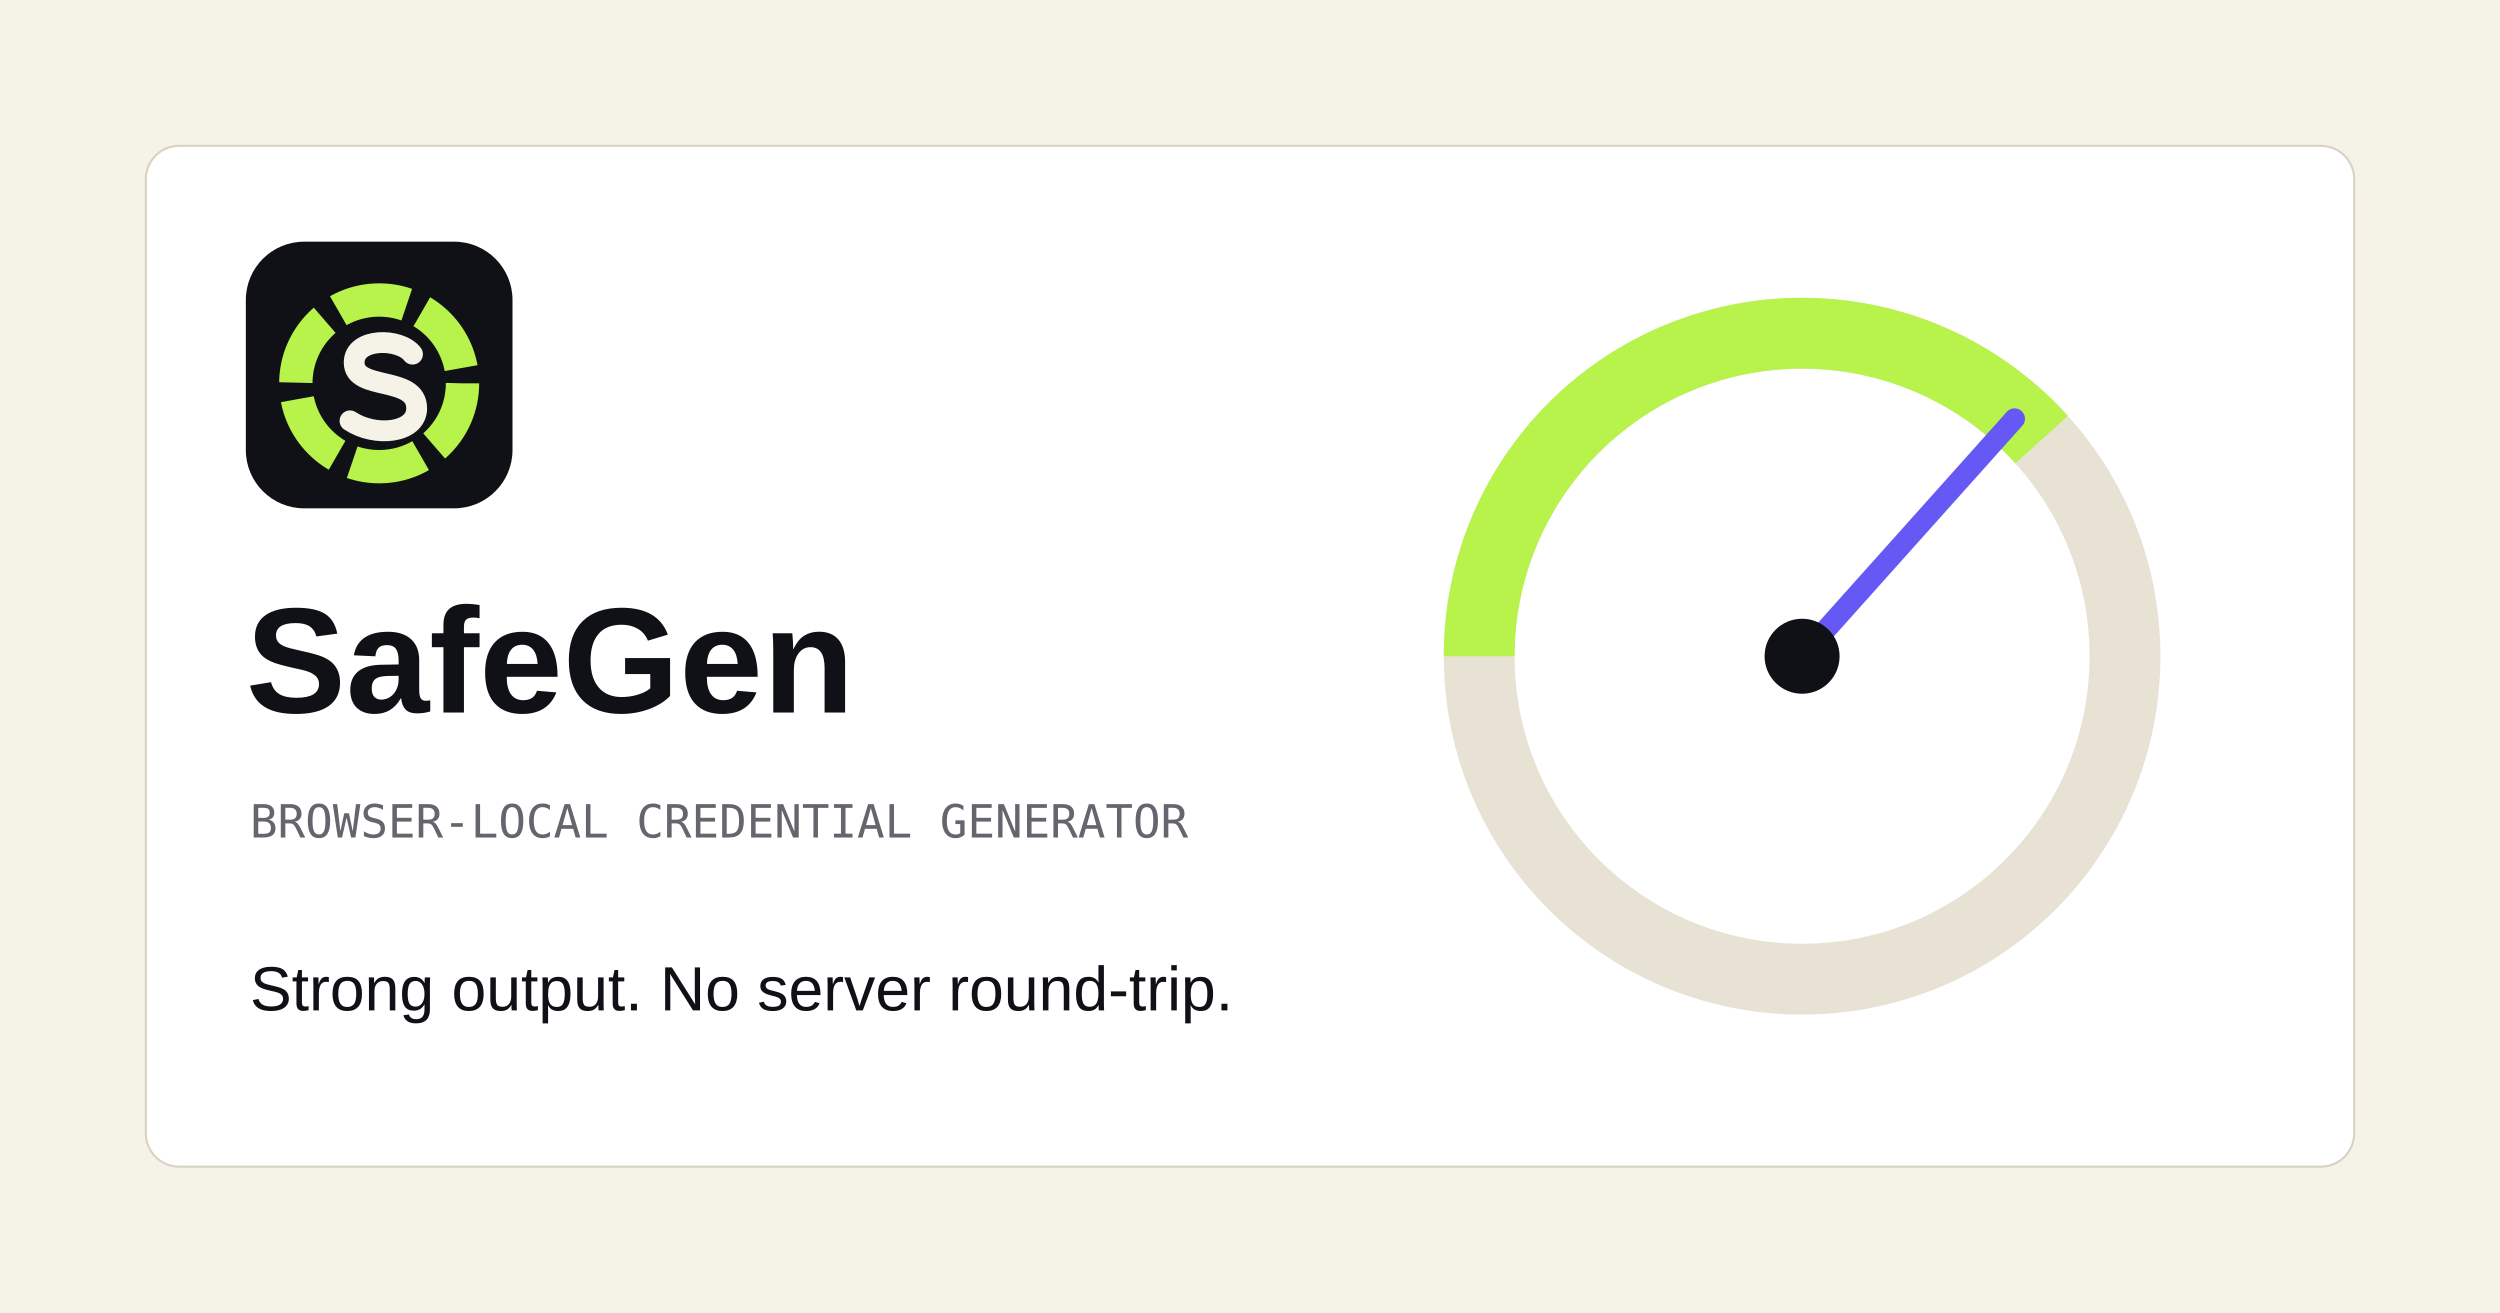
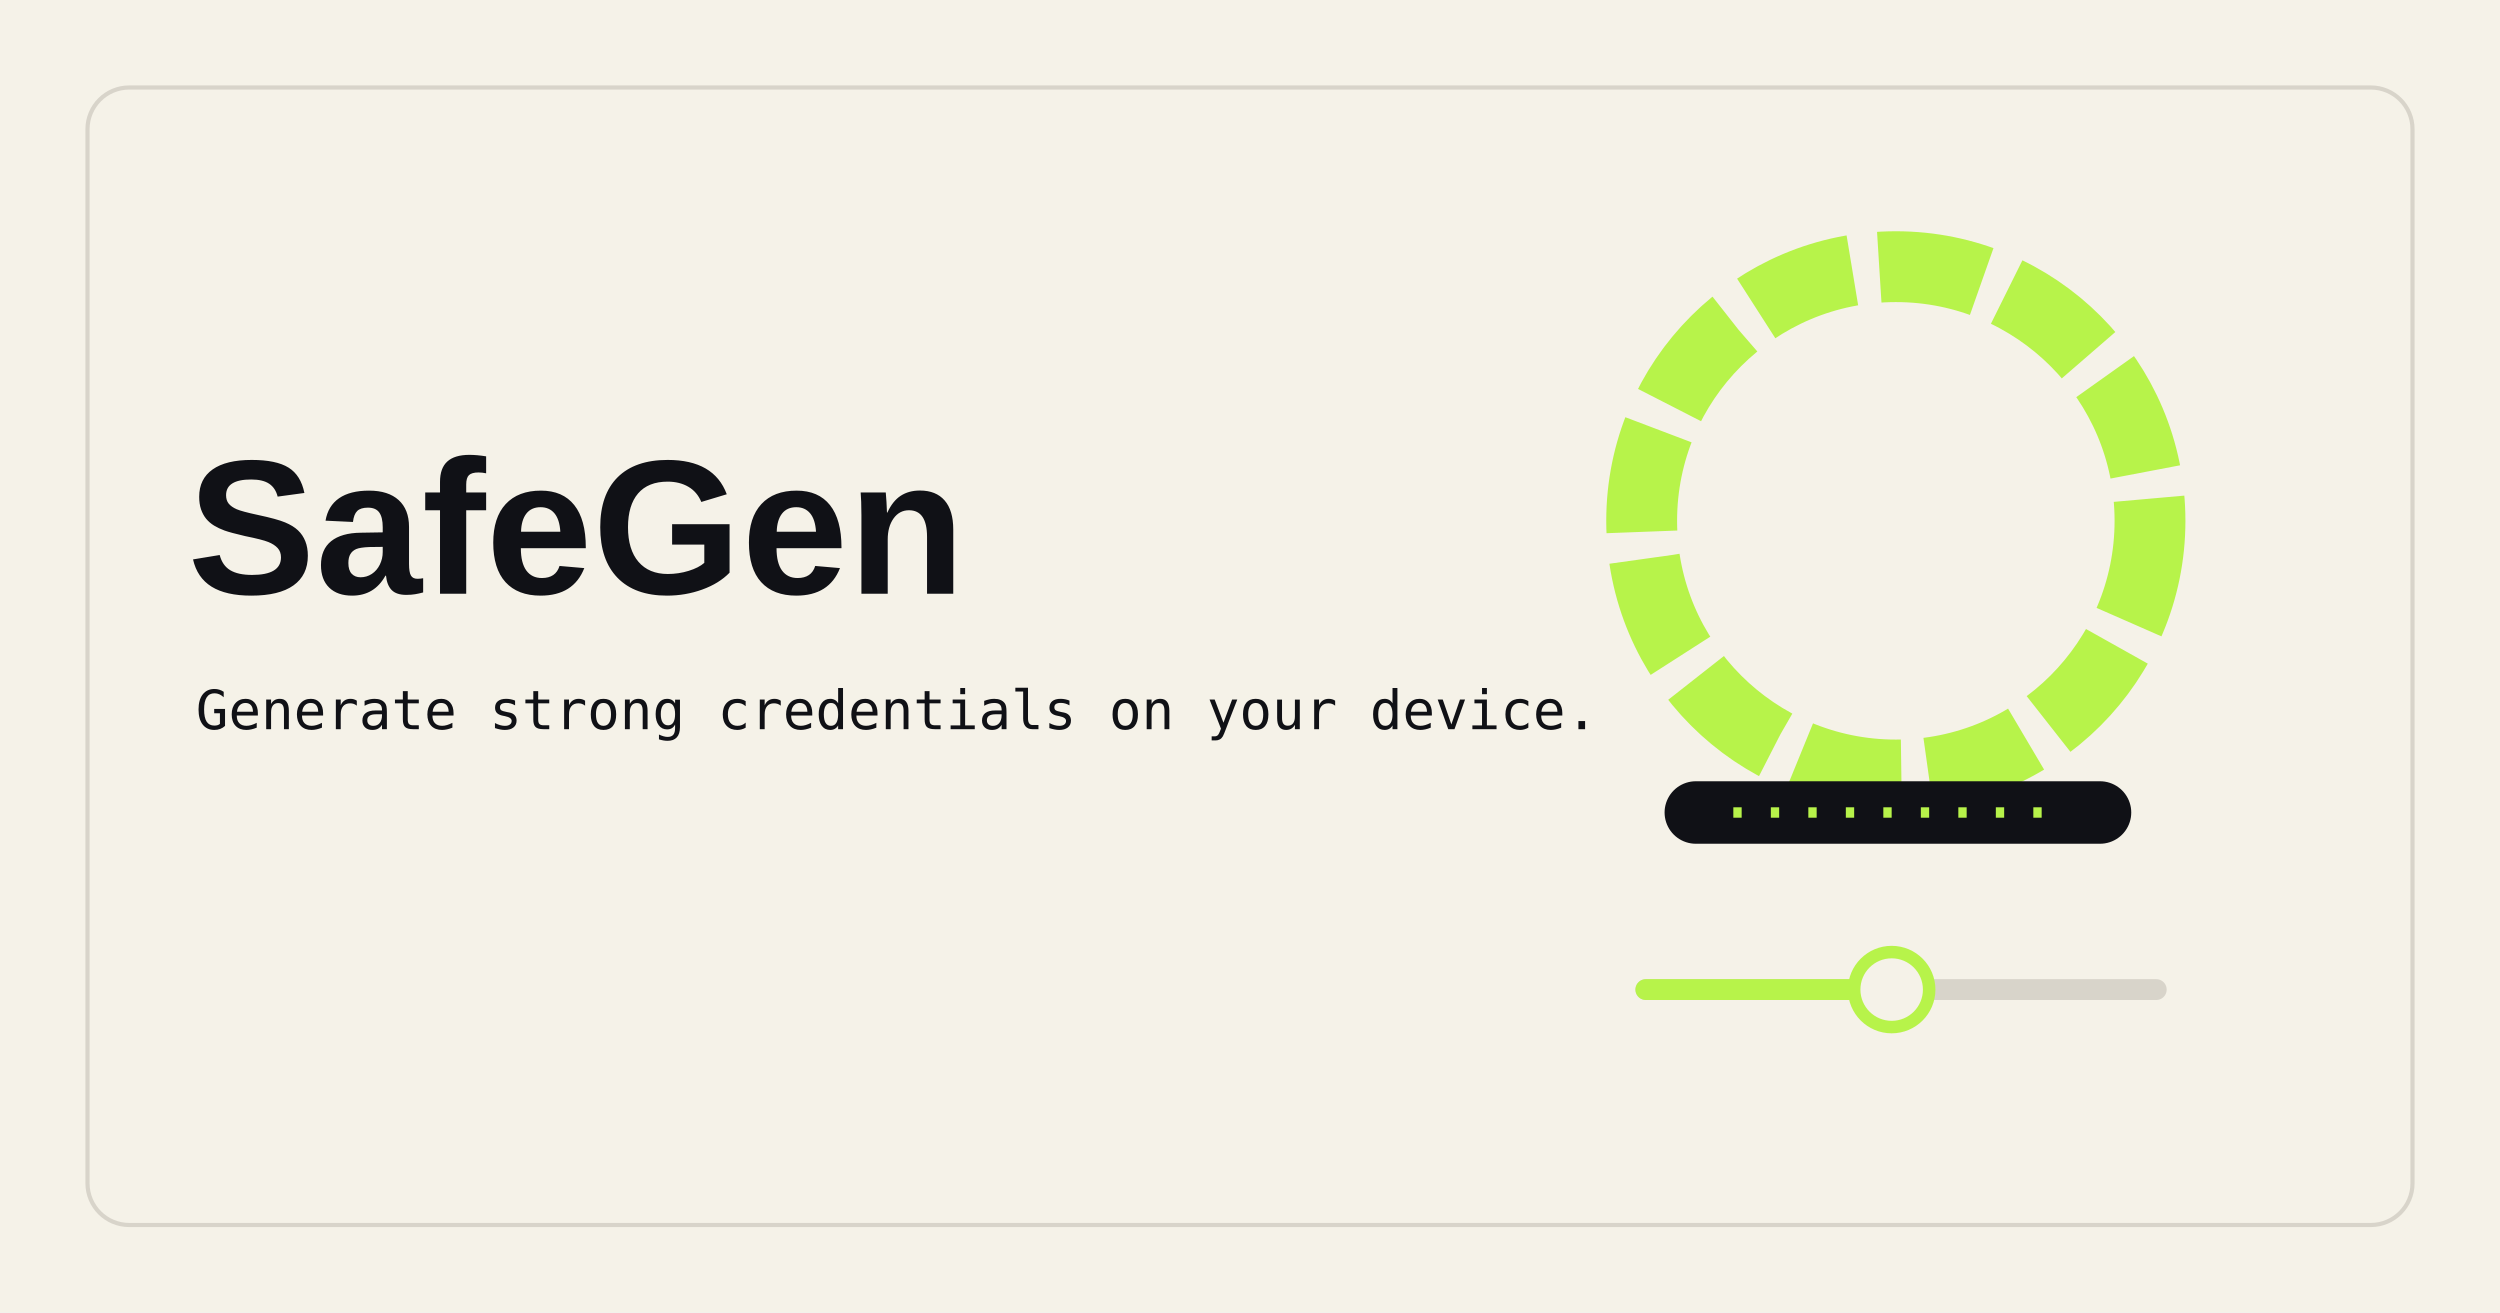
- <svg xmlns="http://www.w3.org/2000/svg" viewBox="0 0 1200 630" role="img" aria-labelledby="title">
+ <svg xmlns="http://www.w3.org/2000/svg" viewBox="0 0 1200 630" role="img" aria-labelledby="title desc">
  <rect width="1200" height="630" fill="#F5F2E8" />
-   <rect x="70" y="70" width="1060" height="490" rx="16" fill="#FFFFFF" stroke="#D8D2C3" />
-   <circle cx="865" cy="315" r="155" fill="none" stroke="#E8E2D5" stroke-width="34" />
-   <path d="M710 315a155 155 0 0 1 270-104" fill="none" stroke="#B7F34A" stroke-width="34" />
-   <path d="m865 315 102-114" stroke="#6558F5" stroke-width="10" stroke-linecap="round" />
-   <circle cx="865" cy="315" r="18" fill="#101116" />
-   <g transform="translate(118 116) scale(2)">
-     <rect width="64" height="64" rx="14" fill="#101116" />
-     <circle cx="32" cy="34" r="20" fill="none" stroke="#B7F34A" stroke-width="8" stroke-dasharray="17 4" />
-     <path d="M40 27c-3-4-14-4-14 2 0 7 15 3 15 11 0 6-10 7-16 3" fill="none" stroke="#F5F2E8" stroke-width="5" stroke-linecap="round" />
-   </g>
-   <text x="118" y="342" fill="#101116" font-family="Space Grotesk,Arial,sans-serif" font-size="72" font-weight="700">SafeGen</text>
-   <text x="120" y="402" fill="#65666D" font-family="IBM Plex Mono,monospace" font-size="22">BROWSER-LOCAL CREDENTIAL GENERATOR</text>
-   <text x="120" y="485" fill="#101116" font-family="Space Grotesk,Arial,sans-serif" font-size="30">Strong output. No server round-trip.</text>
+   <rect x="42" y="42" width="1116" height="546" rx="20" fill="none" stroke="#D8D4CA" stroke-width="2" />
+   <text x="90" y="285" fill="#101116" font-family="Arial,sans-serif" font-size="92" font-weight="700">SafeGen</text>
+   <text x="94" y="350" fill="#101116" font-family="ui-monospace,monospace" font-size="26">Generate strong credentials on your device.</text>
+   <circle cx="910" cy="250" r="122" fill="none" stroke="#B7F34A" stroke-width="34" stroke-dasharray="50 13" />
+   <path d="M814 390h194" stroke="#101116" stroke-width="30" stroke-linecap="round" />
+   <path d="M832 390h158" stroke="#B7F34A" stroke-width="5" stroke-dasharray="4 14" />
+   <path d="M790 475h245" stroke="#D8D4CA" stroke-width="10" stroke-linecap="round" />
+   <path d="M790 475h118" stroke="#B7F34A" stroke-width="10" stroke-linecap="round" />
+   <circle cx="908" cy="475" r="18" fill="#F5F2E8" stroke="#B7F34A" stroke-width="6" />
</svg>
